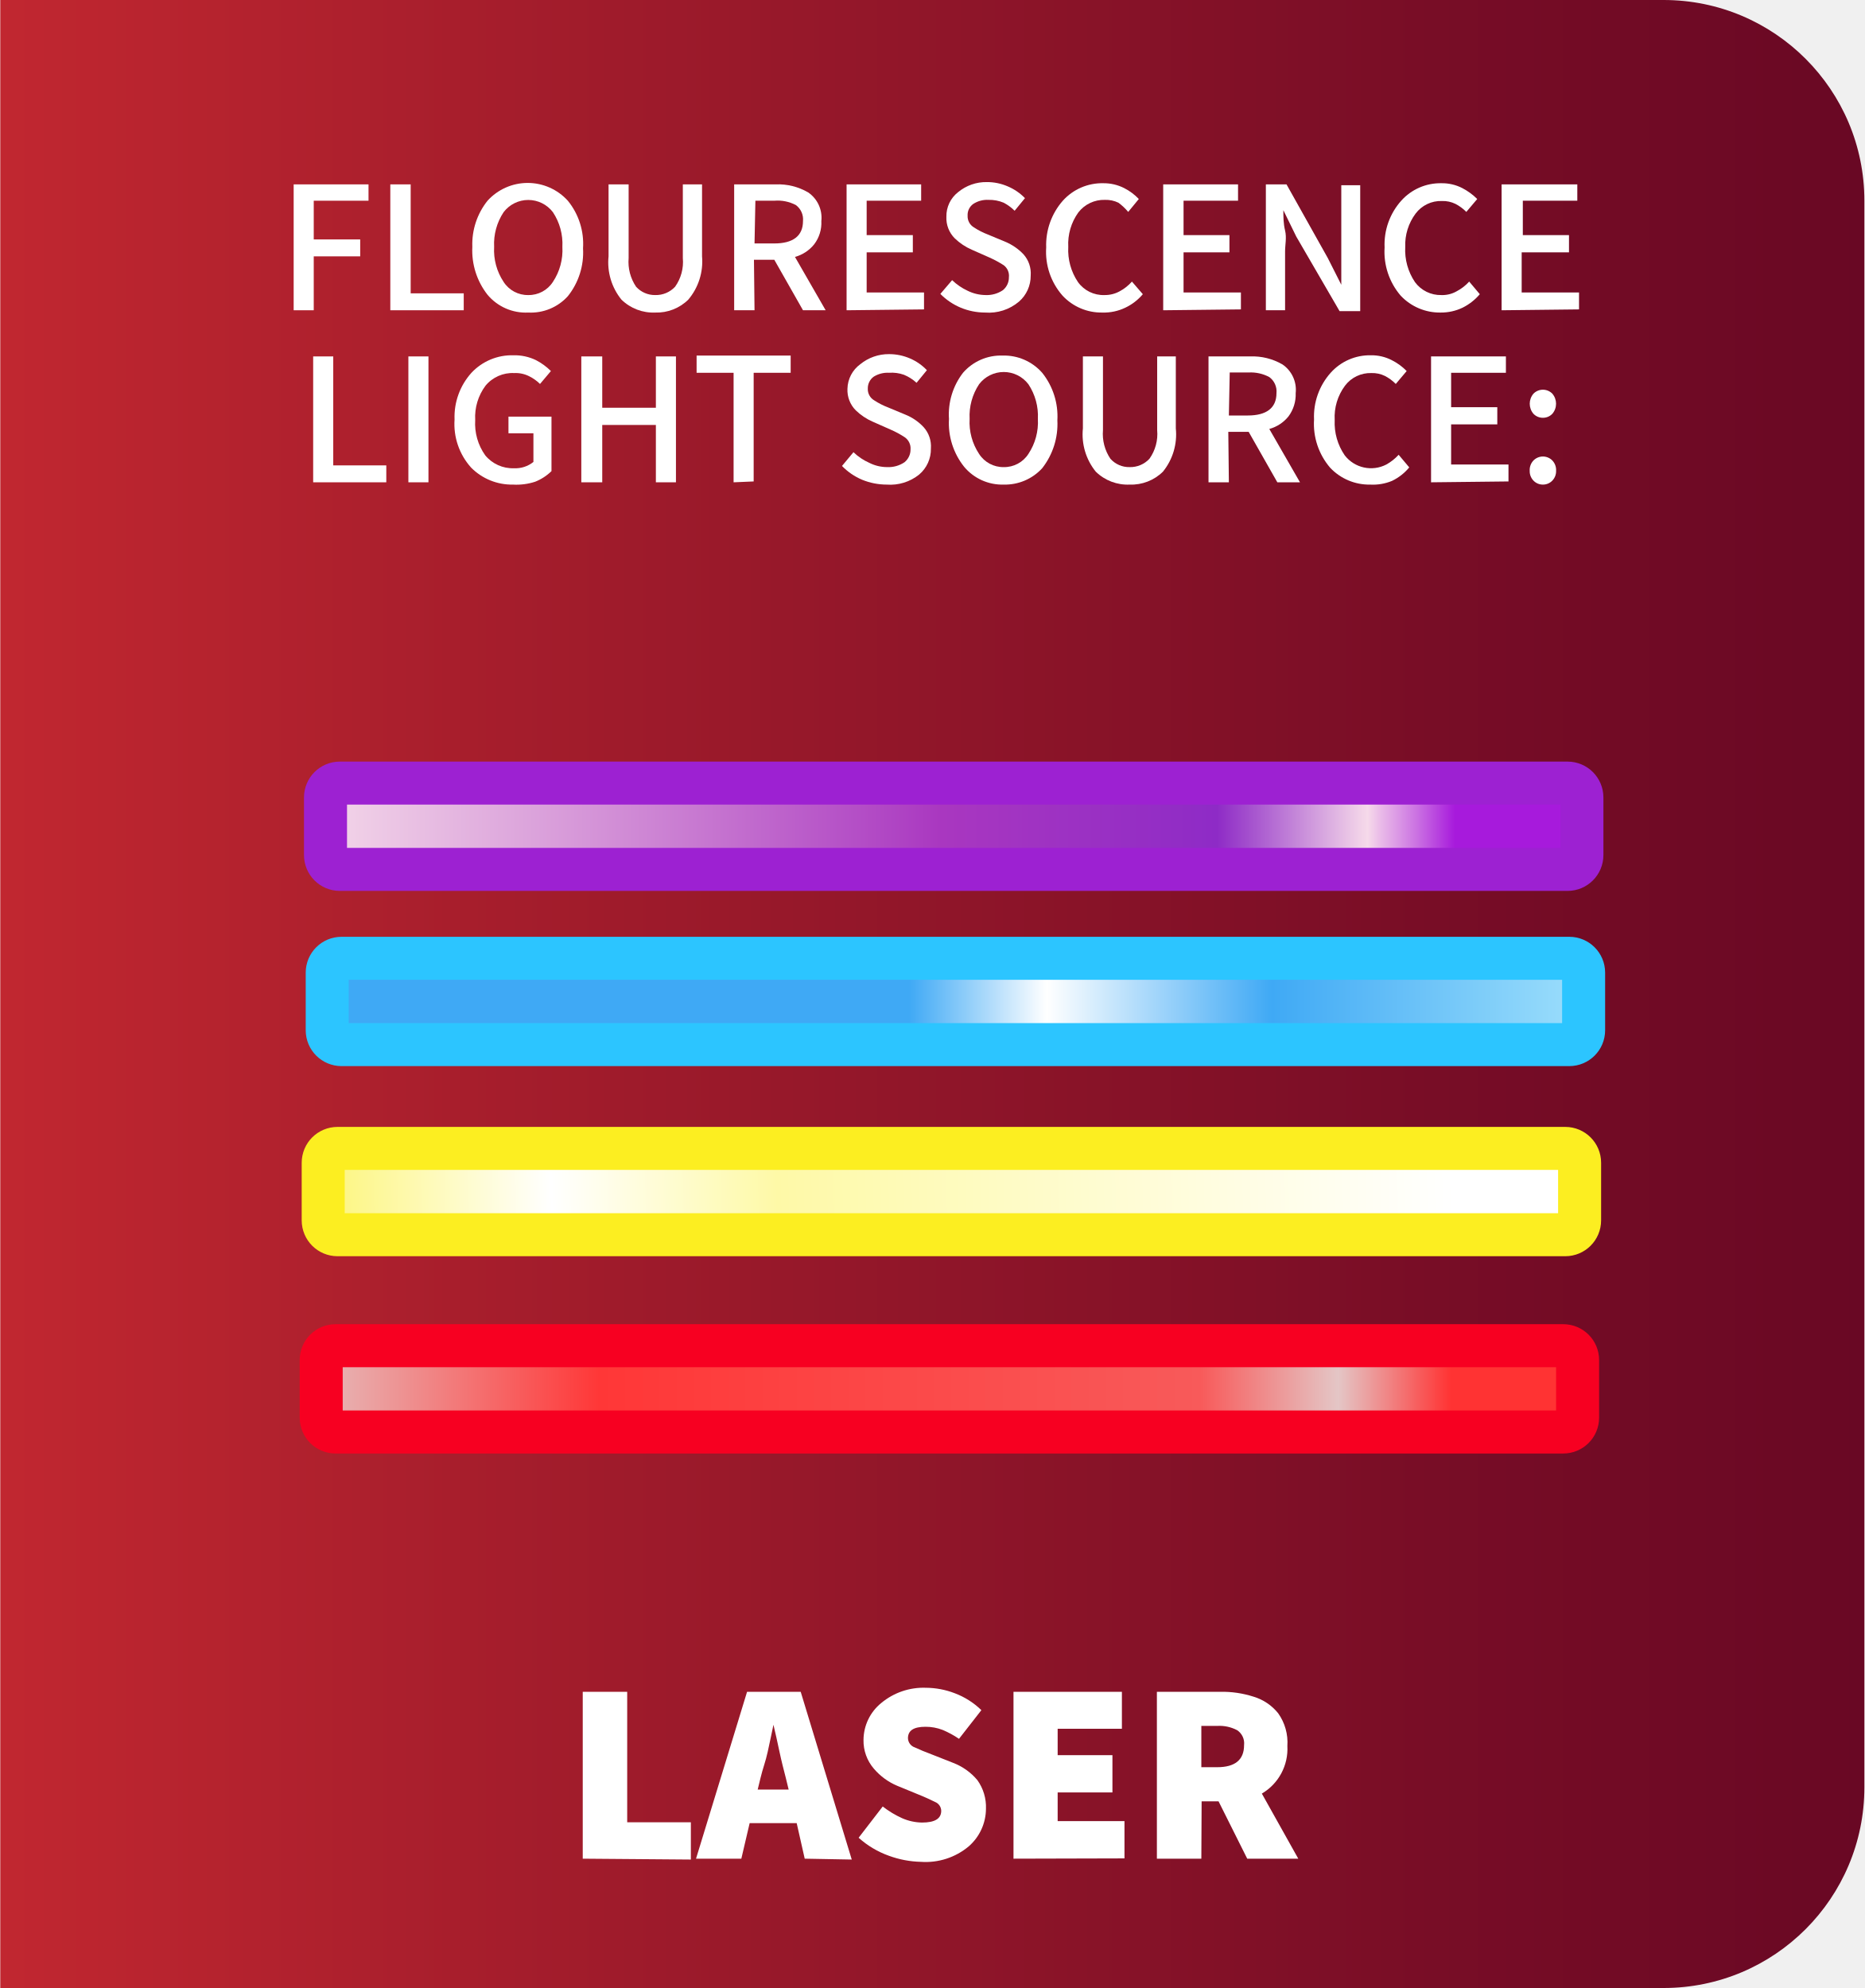
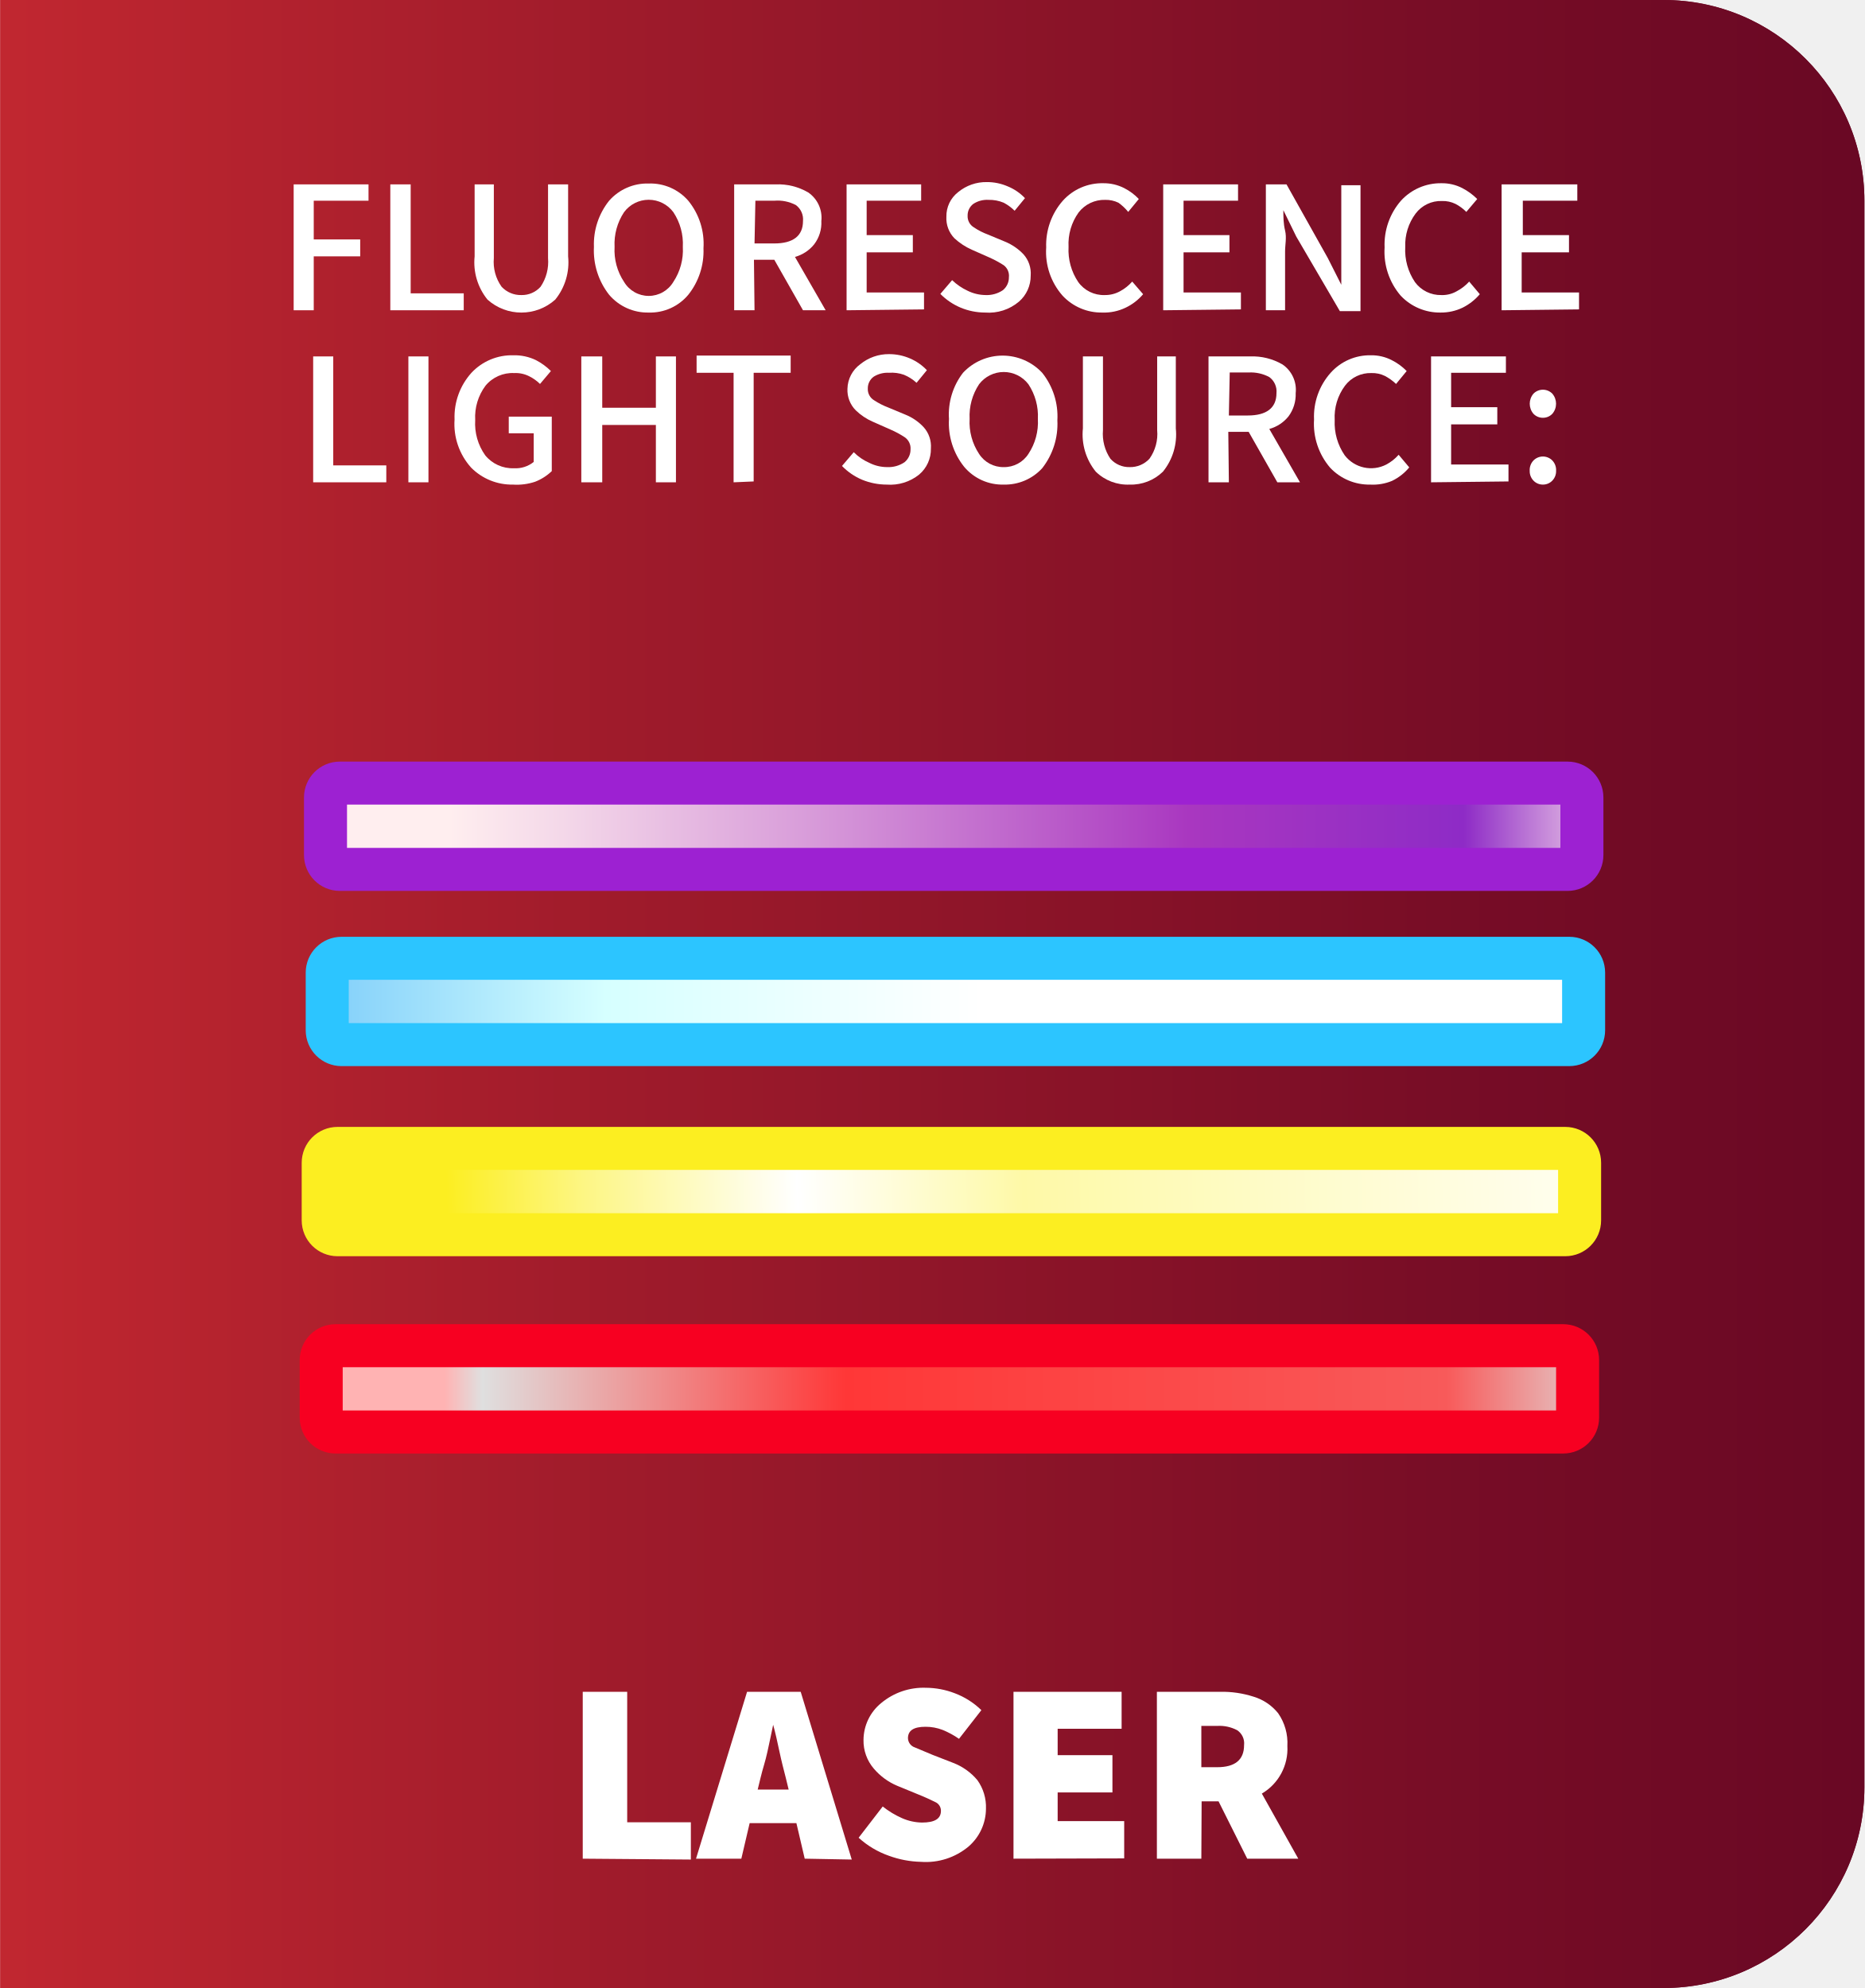
- <svg xmlns="http://www.w3.org/2000/svg" id="Layer_1" data-name="Layer 1" width="65.01" height="69.33" viewBox="0 0 65.01 69.33">
+ <svg xmlns="http://www.w3.org/2000/svg" id="Layer_1" data-name="Layer 1" viewBox="0 0 65.01 69.33">
  <defs>
    <style>.cls-1{fill:url(#linear-gradient);}.cls-2{fill:#fff;}.cls-3{stroke:#2cc5ff;fill:url(#linear-gradient-2);}.cls-3,.cls-4,.cls-5,.cls-6{stroke-miterlimit:10;stroke-width:1.5px;}.cls-4{stroke:#9d21d2;fill:url(#linear-gradient-3);}.cls-5{stroke:#f70021;fill:url(#linear-gradient-4);}.cls-6{stroke:#fcee21;fill:url(#linear-gradient-5);}</style>
-     <linearGradient id="linear-gradient" x1="7022.53" y1="34.67" x2="6957.52" y2="34.67" gradientTransform="matrix(1, 0, 0, -1, -6957.52, 69.33)" gradientUnits="userSpaceOnUse">
+     <linearGradient id="linear-gradient" x1="-3159.79" y1="34.67" x2="-3224.8" y2="34.67" gradientTransform="matrix(1, 0, 0, -1, 3224.8, 69.33)" gradientUnits="userSpaceOnUse">
      <stop offset="0" stop-color="#c12730" />
      <stop offset="0.33" stop-color="#9f1b2b" />
      <stop offset="0.77" stop-color="#780d26" />
      <stop offset="1" stop-color="#690824" />
    </linearGradient>
-     <linearGradient id="linear-gradient-2" x1="4160.78" y1="86.78" x2="4189.32" y2="86.78" gradientTransform="translate(-6374.7 -51.86) scale(1.53 1)" gradientUnits="userSpaceOnUse">
+     <linearGradient id="linear-gradient-2" x1="-4247.45" y1="-613.22" x2="-4218.91" y2="-613.22" gradientTransform="translate(6530.56 648.14) scale(1.53 1)" gradientUnits="userSpaceOnUse">
      <stop offset="0.01" stop-color="#fff" />
      <stop offset="0.31" stop-color="#d6ffff" />
      <stop offset="0.71" stop-color="#3fa9f5" />
      <stop offset="0.89" stop-color="#fff" />
      <stop offset="1" stop-color="#3fa9f5" />
    </linearGradient>
-     <linearGradient id="linear-gradient-3" x1="882.43" y1="65.12" x2="910.97" y2="65.12" gradientTransform="matrix(1.53, 0, 0, -1, -1343.04, 93.93)" gradientUnits="userSpaceOnUse">
+     <linearGradient id="linear-gradient-3" x1="-891.66" y1="-634.88" x2="-863.11" y2="-634.88" gradientTransform="matrix(1.53, 0, 0, -1, 1379.9, -606.07)" gradientUnits="userSpaceOnUse">
      <stop offset="0" stop-color="#ffeeef" />
      <stop offset="0.09" stop-color="#f4d8e9" />
      <stop offset="0.28" stop-color="#d99eda" />
      <stop offset="0.56" stop-color="#ae42c3" />
      <stop offset="0.59" stop-color="#a937c0" />
      <stop offset="0.81" stop-color="#8e2bc6" />
      <stop offset="0.93" stop-color="#f6daea" />
      <stop offset="0.94" stop-color="#eabce8" />
      <stop offset="0.97" stop-color="#ca70e2" />
      <stop offset="1" stop-color="#a71adc" />
    </linearGradient>
-     <linearGradient id="linear-gradient-4" x1="882.43" y1="78.66" x2="910.97" y2="78.66" gradientTransform="translate(-1343.19 -30.22) scale(1.53 1)" gradientUnits="userSpaceOnUse">
+     <linearGradient id="linear-gradient-4" x1="-891.66" y1="78.66" x2="-863.11" y2="78.66" gradientTransform="translate(1379.74 -30.22) scale(1.53 1)" gradientUnits="userSpaceOnUse">
      <stop offset="0" stop-color="#ffb3b3" />
      <stop offset="0.03" stop-color="#dfdfdf" />
      <stop offset="0.32" stop-color="#ff3737" />
      <stop offset="0.8" stop-color="#f85a5a" />
      <stop offset="0.91" stop-color="#e4c6c6" />
      <stop offset="1" stop-color="#f33" />
    </linearGradient>
-     <linearGradient id="linear-gradient-5" x1="882.42" y1="72.02" x2="910.99" y2="71.53" gradientTransform="translate(-1343.11 -30.22) scale(1.53 1)" gradientUnits="userSpaceOnUse">
+     <linearGradient id="linear-gradient-5" x1="-891.67" y1="72.02" x2="-863.1" y2="71.53" gradientTransform="translate(1379.82 -30.22) scale(1.53 1)" gradientUnits="userSpaceOnUse">
      <stop offset="0" stop-color="#fcee21" />
      <stop offset="0.11" stop-color="#fdf684" />
      <stop offset="0.28" stop-color="#fff" />
      <stop offset="0.46" stop-color="#fef9a7" />
      <stop offset="1" stop-color="#fff" />
    </linearGradient>
  </defs>
  <path class="cls-1" d="M7,0H65a0,0,0,0,1,0,0V69.33a0,0,0,0,1,0,0H7a7,7,0,0,1-7-7V7A7,7,0,0,1,7,0Z" transform="translate(65.01 69.33) rotate(-180)" />
  <path class="cls-2" d="M10.24,10.82V6.43h2.61V7H10.94V8.35h1.62v.59H10.94v1.88Z" />
  <path class="cls-2" d="M13.61,10.82V6.43h.71v3.8h1.85v.59Z" />
-   <path class="cls-2" d="M18.42,10.9A1.74,1.74,0,0,1,17,10.28a2.5,2.5,0,0,1-.53-1.67A2.43,2.43,0,0,1,17,7,1.89,1.89,0,0,1,19.8,7a2.38,2.38,0,0,1,.53,1.66,2.44,2.44,0,0,1-.53,1.67A1.74,1.74,0,0,1,18.42,10.9Zm0-.61a1,1,0,0,0,.86-.46,2,2,0,0,0,.33-1.22,2,2,0,0,0-.33-1.21,1.08,1.08,0,0,0-1.72,0,2,2,0,0,0-.33,1.21,2,2,0,0,0,.33,1.22A1,1,0,0,0,18.42,10.29Z" />
-   <path class="cls-2" d="M22.85,10.9a1.59,1.59,0,0,1-1.18-.45,2.06,2.06,0,0,1-.45-1.51V6.43h.7V9a1.55,1.55,0,0,0,.26,1,.88.88,0,0,0,.67.29.91.91,0,0,0,.69-.29,1.49,1.49,0,0,0,.27-1V6.43h.67V8.94A2.06,2.06,0,0,1,24,10.45,1.57,1.57,0,0,1,22.85,10.9Z" />
+   <path class="cls-2" d="M18.42,10.9A1.74,1.74,0,0,1,17,10.28a2.5,2.5,0,0,1-.53-1.67A2.43,2.43,0,0,1,17,7,1.89,1.89,0,0,1,19.8,7a2.38,2.38,0,0,1,.53,1.66,2.44,2.44,0,0,1-.53,1.67A1.76,1.76,0,0,1,18.42,10.9Zm0-.61a1,1,0,0,0,.86-.46,2,2,0,0,0,.33-1.22,2,2,0,0,0-.33-1.21,1.08,1.08,0,0,0-1.72,0,2,2,0,0,0-.33,1.21,2,2,0,0,0,.33,1.22A1,1,0,0,0,18.42,10.29Z" />
+   <path class="cls-2" d="M22.85,10.9a1.59,1.59,0,0,1-1.18-.45,2.06,2.06,0,0,1-.45-1.51V6.43h.7V9a1.55,1.55,0,0,0,.26,1,.87.87,0,0,0,.67.29.91.91,0,0,0,.69-.29,1.49,1.49,0,0,0,.27-1V6.43h.67V8.94A2.06,2.06,0,0,1,24,10.45,1.57,1.57,0,0,1,22.85,10.9Z" />
  <path class="cls-2" d="M26.31,10.82H25.6V6.43h1.45a2.08,2.08,0,0,1,1.13.28,1.07,1.07,0,0,1,.46,1,1.23,1.23,0,0,1-.25.81,1.3,1.3,0,0,1-.67.44l1.07,1.86H28L27,9.06h-.71Zm0-2.33H27c.65,0,1-.26,1-.78a.62.62,0,0,0-.25-.56A1.37,1.37,0,0,0,27,7h-.66Z" />
  <path class="cls-2" d="M29.52,10.82V6.43h2.6V7h-1.9v1.2h1.61v.6H30.22v1.4h2v.59Z" />
-   <path class="cls-2" d="M34.35,10.9a2.22,2.22,0,0,1-.85-.17,2.17,2.17,0,0,1-.71-.48l.41-.48a2,2,0,0,0,.54.37,1.45,1.45,0,0,0,.63.15,1,1,0,0,0,.6-.17.57.57,0,0,0,.21-.45A.46.46,0,0,0,35,9.25a3.76,3.76,0,0,0-.5-.27l-.61-.27a2,2,0,0,1-.6-.4A1,1,0,0,1,33,7.56a1.06,1.06,0,0,1,.41-.86,1.53,1.53,0,0,1,1-.35,1.8,1.8,0,0,1,.73.15,1.83,1.83,0,0,1,.6.41l-.36.44A1.63,1.63,0,0,0,35,7.07a1.29,1.29,0,0,0-.53-.1.89.89,0,0,0-.53.14.47.47,0,0,0-.2.41.45.45,0,0,0,.22.41,2.51,2.51,0,0,0,.49.25l.6.25a1.87,1.87,0,0,1,.64.44,1,1,0,0,1,.25.74,1.19,1.19,0,0,1-.41.91A1.63,1.63,0,0,1,34.35,10.9Z" />
-   <path class="cls-2" d="M38.44,10.9a1.85,1.85,0,0,1-1.39-.59,2.31,2.31,0,0,1-.57-1.68A2.34,2.34,0,0,1,37.06,7a1.84,1.84,0,0,1,1.41-.61,1.57,1.57,0,0,1,.73.17,1.88,1.88,0,0,1,.51.38l-.37.45A2,2,0,0,0,39,7.07a1,1,0,0,0-.47-.1,1.13,1.13,0,0,0-.93.44,1.88,1.88,0,0,0-.35,1.2,2,2,0,0,0,.34,1.23,1.09,1.09,0,0,0,.92.45,1.07,1.07,0,0,0,.53-.13,1.54,1.54,0,0,0,.43-.34l.38.44a1.82,1.82,0,0,1-.61.47A1.73,1.73,0,0,1,38.44,10.9Z" />
+   <path class="cls-2" d="M34.35,10.9a2.22,2.22,0,0,1-.85-.17,2.17,2.17,0,0,1-.71-.48l.41-.48a2,2,0,0,0,.54.37,1.45,1.45,0,0,0,.63.15,1,1,0,0,0,.6-.17.57.57,0,0,0,.21-.45A.46.46,0,0,0,35,9.25a3.76,3.76,0,0,0-.5-.27l-.61-.27a2.21,2.21,0,0,1-.61-.4A1,1,0,0,1,33,7.56a1.06,1.06,0,0,1,.41-.86,1.53,1.53,0,0,1,1-.35,1.8,1.8,0,0,1,.73.15,1.73,1.73,0,0,1,.6.41l-.36.44A1.63,1.63,0,0,0,35,7.07a1.29,1.29,0,0,0-.53-.1.87.87,0,0,0-.53.14.5.5,0,0,0-.2.41.45.45,0,0,0,.22.41,2.25,2.25,0,0,0,.49.25l.6.25a1.87,1.87,0,0,1,.64.44,1,1,0,0,1,.25.74,1.19,1.19,0,0,1-.41.91A1.63,1.63,0,0,1,34.35,10.9Z" />
+   <path class="cls-2" d="M38.44,10.9a1.85,1.85,0,0,1-1.39-.59,2.31,2.31,0,0,1-.57-1.68A2.34,2.34,0,0,1,37.06,7a1.84,1.84,0,0,1,1.41-.61,1.57,1.57,0,0,1,.73.17,1.88,1.88,0,0,1,.51.38l-.37.45A1.75,1.75,0,0,0,39,7.07a1,1,0,0,0-.46-.1,1.13,1.13,0,0,0-.93.44,1.88,1.88,0,0,0-.35,1.2,2,2,0,0,0,.34,1.23,1.09,1.09,0,0,0,.92.45,1.07,1.07,0,0,0,.53-.13,1.54,1.54,0,0,0,.43-.34l.38.44a1.82,1.82,0,0,1-.61.47A1.73,1.73,0,0,1,38.44,10.9Z" />
  <path class="cls-2" d="M40.56,10.82V6.43h2.61V7h-1.9v1.2h1.6v.6h-1.6v1.4h2v.59Z" />
-   <path class="cls-2" d="M44.14,10.82V6.43h.72L46.3,9l.47.93h0c0-.23,0-.47,0-.72s0-.51,0-.75v-2h.66v4.39h-.72L45.2,8.25l-.45-.92h0c0,.23,0,.46.06.71s0,.49,0,.73v2.05Z" />
-   <path class="cls-2" d="M50.24,10.9a1.87,1.87,0,0,1-1.4-.59,2.35,2.35,0,0,1-.56-1.68A2.29,2.29,0,0,1,48.86,7a1.83,1.83,0,0,1,1.4-.61,1.54,1.54,0,0,1,.73.17,2.12,2.12,0,0,1,.52.38l-.38.45a1.49,1.49,0,0,0-.38-.28,1,1,0,0,0-.47-.1,1.1,1.1,0,0,0-.92.44A1.83,1.83,0,0,0,49,8.61a2,2,0,0,0,.34,1.23,1.11,1.11,0,0,0,.92.45,1,1,0,0,0,.53-.13,1.58,1.58,0,0,0,.44-.34l.37.44a1.89,1.89,0,0,1-.6.47A1.73,1.73,0,0,1,50.24,10.9Z" />
+   <path class="cls-2" d="M44.14,10.82V6.43h.72L46.3,9l.47.93h0c0-.23,0-.47,0-.72s0-.51,0-.75v-2h.67v4.39h-.72L45.2,8.25l-.45-.92h0c0,.23,0,.46.06.71s0,.49,0,.73v2.05Z" />
+   <path class="cls-2" d="M50.24,10.9a1.87,1.87,0,0,1-1.4-.59,2.35,2.35,0,0,1-.56-1.68A2.33,2.33,0,0,1,48.85,7a1.87,1.87,0,0,1,1.41-.61,1.54,1.54,0,0,1,.73.17,2.12,2.12,0,0,1,.52.38l-.38.45a1.49,1.49,0,0,0-.38-.28,1,1,0,0,0-.47-.1,1.1,1.1,0,0,0-.92.44A1.83,1.83,0,0,0,49,8.61a2,2,0,0,0,.34,1.23,1.11,1.11,0,0,0,.92.45,1,1,0,0,0,.53-.13,1.58,1.58,0,0,0,.44-.34l.37.44a1.89,1.89,0,0,1-.6.47A1.73,1.73,0,0,1,50.24,10.9Z" />
  <path class="cls-2" d="M52.36,10.82V6.43H55V7h-1.9v1.2h1.61v.6H53.06v1.4h2v.59Z" />
  <path class="cls-2" d="M10.92,16.82V12.43h.7v3.8h1.85v.59Z" />
  <path class="cls-2" d="M14.24,16.82V12.43h.7v4.39Z" />
-   <path class="cls-2" d="M17.89,16.9a2,2,0,0,1-1.46-.59,2.27,2.27,0,0,1-.58-1.68A2.3,2.3,0,0,1,16.44,13a1.93,1.93,0,0,1,1.46-.61,1.71,1.71,0,0,1,.79.17,2.12,2.12,0,0,1,.52.38l-.38.45a1.46,1.46,0,0,0-.38-.27,1.05,1.05,0,0,0-.52-.11,1.22,1.22,0,0,0-1,.44,1.83,1.83,0,0,0-.36,1.2,1.91,1.91,0,0,0,.35,1.23,1.24,1.24,0,0,0,1,.45,1,1,0,0,0,.68-.22v-1h-.87v-.58h1.5v1.9a1.71,1.71,0,0,1-.57.37A2.09,2.09,0,0,1,17.89,16.9Z" />
+   <path class="cls-2" d="M17.89,16.9a2,2,0,0,1-1.46-.59,2.27,2.27,0,0,1-.58-1.68A2.3,2.3,0,0,1,16.44,13a1.93,1.93,0,0,1,1.46-.61,1.71,1.71,0,0,1,.79.17,2.12,2.12,0,0,1,.52.38l-.38.45a1.46,1.46,0,0,0-.38-.27,1.05,1.05,0,0,0-.52-.11,1.22,1.22,0,0,0-1,.44,1.83,1.83,0,0,0-.36,1.2,1.91,1.91,0,0,0,.35,1.23,1.23,1.23,0,0,0,1,.45,1,1,0,0,0,.69-.22v-1h-.87v-.58h1.5v1.9a1.75,1.75,0,0,1-.58.37A2,2,0,0,1,17.89,16.9Z" />
  <path class="cls-2" d="M20.27,16.82V12.43H21v1.79h1.87V12.43h.7v4.39h-.7v-2H21v2Z" />
  <path class="cls-2" d="M25.58,16.82V13H24.29v-.6h3.28V13H26.28v3.79Z" />
-   <path class="cls-2" d="M30.92,16.9a2.27,2.27,0,0,1-.86-.17,2.13,2.13,0,0,1-.7-.48l.4-.48a1.9,1.9,0,0,0,.55.37,1.38,1.38,0,0,0,.62.15,1,1,0,0,0,.61-.17.57.57,0,0,0,.21-.45.47.47,0,0,0-.2-.42,3.22,3.22,0,0,0-.5-.27l-.61-.27a2,2,0,0,1-.6-.4,1,1,0,0,1-.29-.75A1.09,1.09,0,0,1,30,12.7a1.56,1.56,0,0,1,1-.35,1.83,1.83,0,0,1,.73.15,1.78,1.78,0,0,1,.59.41l-.36.44a1.49,1.49,0,0,0-.44-.28A1.27,1.27,0,0,0,31,13a.91.91,0,0,0-.54.14.5.5,0,0,0-.2.41.45.45,0,0,0,.22.41,2.51,2.51,0,0,0,.49.25l.6.25a1.78,1.78,0,0,1,.64.44,1,1,0,0,1,.25.74,1.16,1.16,0,0,1-.41.91A1.61,1.61,0,0,1,30.92,16.9Z" />
-   <path class="cls-2" d="M35,16.9a1.73,1.73,0,0,1-1.38-.62,2.44,2.44,0,0,1-.53-1.67A2.38,2.38,0,0,1,33.58,13a1.75,1.75,0,0,1,1.38-.6,1.77,1.77,0,0,1,1.38.6,2.43,2.43,0,0,1,.53,1.66,2.5,2.5,0,0,1-.53,1.67A1.76,1.76,0,0,1,35,16.9Zm0-.61a1,1,0,0,0,.86-.46,2,2,0,0,0,.33-1.22,2,2,0,0,0-.33-1.21,1.08,1.08,0,0,0-1.72,0,2,2,0,0,0-.33,1.21,2,2,0,0,0,.33,1.22A1,1,0,0,0,35,16.29Z" />
-   <path class="cls-2" d="M39.39,16.9a1.59,1.59,0,0,1-1.18-.45,2.06,2.06,0,0,1-.45-1.51V12.43h.7V15a1.55,1.55,0,0,0,.26,1,.87.87,0,0,0,.67.29.91.91,0,0,0,.69-.29,1.49,1.49,0,0,0,.27-1V12.43H41v2.51a2.06,2.06,0,0,1-.45,1.51A1.57,1.57,0,0,1,39.39,16.9Z" />
+   <path class="cls-2" d="M30.92,16.9a2.27,2.27,0,0,1-.86-.17,2.13,2.13,0,0,1-.7-.48l.41-.48a1.73,1.73,0,0,0,.54.37,1.38,1.38,0,0,0,.62.15,1,1,0,0,0,.61-.17.57.57,0,0,0,.21-.45.47.47,0,0,0-.2-.42,3.22,3.22,0,0,0-.5-.27l-.61-.27a2,2,0,0,1-.6-.4,1,1,0,0,1-.29-.75A1.09,1.09,0,0,1,30,12.7a1.56,1.56,0,0,1,1-.35,1.83,1.83,0,0,1,.73.15,1.78,1.78,0,0,1,.59.41l-.36.44a1.49,1.49,0,0,0-.44-.28A1.27,1.27,0,0,0,31,13a.91.91,0,0,0-.54.14.5.5,0,0,0-.2.41.45.45,0,0,0,.22.41,2.51,2.51,0,0,0,.49.25l.6.25a1.78,1.78,0,0,1,.64.44,1,1,0,0,1,.25.74,1.16,1.16,0,0,1-.41.91A1.61,1.61,0,0,1,30.92,16.9Z" />
+   <path class="cls-2" d="M35,16.9a1.74,1.74,0,0,1-1.38-.62,2.44,2.44,0,0,1-.53-1.67A2.38,2.38,0,0,1,33.58,13a1.89,1.89,0,0,1,2.76,0,2.43,2.43,0,0,1,.53,1.66,2.5,2.5,0,0,1-.53,1.67A1.76,1.76,0,0,1,35,16.9Zm0-.61a1,1,0,0,0,.86-.46,2,2,0,0,0,.33-1.22,2,2,0,0,0-.33-1.21,1.08,1.08,0,0,0-1.72,0,2,2,0,0,0-.33,1.21,2,2,0,0,0,.33,1.22A1,1,0,0,0,35,16.29Z" />
+   <path class="cls-2" d="M39.39,16.9a1.59,1.59,0,0,1-1.18-.45,2.06,2.06,0,0,1-.45-1.51V12.43h.7V15a1.55,1.55,0,0,0,.26,1,.87.87,0,0,0,.67.29.91.91,0,0,0,.69-.29,1.49,1.49,0,0,0,.27-1V12.43H41v2.51a2.06,2.06,0,0,1-.45,1.51A1.59,1.59,0,0,1,39.39,16.9Z" />
  <path class="cls-2" d="M42.85,16.82h-.71V12.43h1.45a2.08,2.08,0,0,1,1.13.28,1.07,1.07,0,0,1,.46,1,1.28,1.28,0,0,1-.25.81,1.3,1.3,0,0,1-.67.44l1.07,1.86h-.79l-1-1.76h-.71Zm0-2.33h.66c.65,0,1-.26,1-.78a.62.62,0,0,0-.25-.56,1.37,1.37,0,0,0-.72-.16h-.66Z" />
-   <path class="cls-2" d="M47.78,16.9a1.87,1.87,0,0,1-1.4-.59,2.35,2.35,0,0,1-.56-1.68A2.29,2.29,0,0,1,46.4,13a1.83,1.83,0,0,1,1.4-.61,1.54,1.54,0,0,1,.73.17,1.94,1.94,0,0,1,.52.38l-.38.45a1.49,1.49,0,0,0-.38-.28,1,1,0,0,0-.47-.1,1.11,1.11,0,0,0-.92.44,1.83,1.83,0,0,0-.36,1.2,2,2,0,0,0,.35,1.23,1.16,1.16,0,0,0,1.45.32,1.69,1.69,0,0,0,.43-.34l.37.44a1.79,1.79,0,0,1-.6.47A1.73,1.73,0,0,1,47.78,16.9Z" />
+   <path class="cls-2" d="M47.78,16.9a1.87,1.87,0,0,1-1.4-.59,2.35,2.35,0,0,1-.56-1.68A2.29,2.29,0,0,1,46.4,13a1.83,1.83,0,0,1,1.4-.61,1.54,1.54,0,0,1,.73.17,1.94,1.94,0,0,1,.52.38l-.37.45a1.75,1.75,0,0,0-.39-.28,1,1,0,0,0-.47-.1,1.11,1.11,0,0,0-.92.44,1.83,1.83,0,0,0-.36,1.2,2,2,0,0,0,.35,1.23,1.16,1.16,0,0,0,1.45.32,1.54,1.54,0,0,0,.43-.34l.37.44a1.79,1.79,0,0,1-.6.47A1.73,1.73,0,0,1,47.78,16.9Z" />
  <path class="cls-2" d="M49.9,16.82V12.43h2.61V13H50.6v1.2h1.61v.6H50.6v1.4h2v.59Z" />
  <path class="cls-2" d="M53.8,14.57a.45.45,0,0,1-.33-.14.54.54,0,0,1,0-.7.46.46,0,0,1,.66,0,.54.54,0,0,1,0,.7A.45.45,0,0,1,53.8,14.57Zm0,2.33a.45.45,0,0,1-.33-.14.47.47,0,0,1-.13-.34.48.48,0,0,1,.13-.36.46.46,0,0,1,.66,0,.48.48,0,0,1,.13.36.47.47,0,0,1-.13.34A.45.45,0,0,1,53.8,16.9Z" />
  <path class="cls-2" d="M20.32,64.82V59h1.55v4.55h2.22v1.3Z" />
-   <path class="cls-2" d="M28.06,64.82l-.28-1.24H26.14l-.29,1.24H24.27L26.05,59h1.87l1.78,5.85ZM26.52,62l-.1.41H27.5L27.4,62c-.07-.27-.15-.58-.22-.91s-.14-.65-.21-.94h0c-.06.3-.13.61-.2.94S26.59,61.7,26.52,62Z" />
-   <path class="cls-2" d="M32.11,64.93A3.46,3.46,0,0,1,31,64.72a3.17,3.17,0,0,1-1.06-.63L30.78,63a3.32,3.32,0,0,0,.68.41,1.79,1.79,0,0,0,.69.15c.44,0,.67-.13.67-.41a.34.34,0,0,0-.22-.31c-.14-.07-.33-.16-.58-.26l-.73-.3a2.18,2.18,0,0,1-.82-.6,1.49,1.49,0,0,1-.36-1,1.67,1.67,0,0,1,.62-1.29,2.3,2.3,0,0,1,1.56-.53,2.83,2.83,0,0,1,1,.19,2.68,2.68,0,0,1,.93.59l-.78,1a3.25,3.25,0,0,0-.57-.31,1.64,1.64,0,0,0-.6-.11c-.41,0-.61.13-.61.4a.35.35,0,0,0,.24.32c.15.07.36.16.63.26l.71.28a2.06,2.06,0,0,1,.84.6,1.61,1.61,0,0,1,.3,1,1.75,1.75,0,0,1-.6,1.31A2.34,2.34,0,0,1,32.11,64.93Z" />
-   <path class="cls-2" d="M35.34,64.82V59h3.78v1.29H36.88v.92h1.91v1.3H36.88v1h2.33v1.3Z" />
-   <path class="cls-2" d="M41.89,64.82H40.34V59h2.21a3.58,3.58,0,0,1,1.16.17,1.74,1.74,0,0,1,.86.58,1.76,1.76,0,0,1,.32,1.14A1.81,1.81,0,0,1,44,62.55l1.27,2.27H43.49l-1-2h-.59Zm0-3.19h.55c.63,0,.94-.26.94-.77a.55.55,0,0,0-.24-.52,1.32,1.32,0,0,0-.7-.15h-.55Z" />
+   <path class="cls-2" d="M28.06,64.82l-.29-1.24H26.14l-.29,1.24H24.27L26.05,59h1.87l1.78,5.85ZM26.52,62l-.1.41H27.5L27.4,62c-.07-.27-.15-.58-.22-.91s-.14-.65-.22-.94h0c-.06.3-.13.61-.2.94S26.59,61.7,26.52,62Z" />
+   <path class="cls-2" d="M32.11,64.93A3.46,3.46,0,0,1,31,64.72a3.08,3.08,0,0,1-1.06-.63L30.78,63a3.07,3.07,0,0,0,.68.41,1.79,1.79,0,0,0,.69.15c.44,0,.66-.13.66-.41a.33.33,0,0,0-.21-.31c-.14-.07-.33-.16-.58-.26l-.73-.3a2.18,2.18,0,0,1-.82-.6,1.49,1.49,0,0,1-.36-1,1.67,1.67,0,0,1,.62-1.29,2.3,2.3,0,0,1,1.56-.53,2.83,2.83,0,0,1,1,.19,2.68,2.68,0,0,1,.93.59l-.78,1a2.93,2.93,0,0,0-.57-.31,1.64,1.64,0,0,0-.6-.11c-.41,0-.61.13-.61.4a.35.35,0,0,0,.24.32l.62.26.72.28a2.06,2.06,0,0,1,.84.6,1.61,1.61,0,0,1,.3,1,1.75,1.75,0,0,1-.6,1.31A2.32,2.32,0,0,1,32.11,64.93Z" />
+   <path class="cls-2" d="M35.34,64.82V59h3.77v1.29H36.88v.92h1.91v1.3H36.88v1H39.2v1.3Z" />
+   <path class="cls-2" d="M41.89,64.82H40.34V59h2.21a3.58,3.58,0,0,1,1.16.17,1.74,1.74,0,0,1,.86.58,1.82,1.82,0,0,1,.32,1.14A1.81,1.81,0,0,1,44,62.55l1.27,2.27H43.49l-1-2h-.59Zm0-3.19h.55c.63,0,.94-.26.94-.77a.55.55,0,0,0-.24-.52,1.32,1.32,0,0,0-.7-.15h-.55Z" />
+   <rect class="cls-3" x="11.42" y="33.42" width="43.81" height="3.01" rx="0.5" transform="translate(66.64 69.85) rotate(180)" />
+   <rect class="cls-4" x="11.35" y="27.31" width="43.81" height="3.01" rx="0.5" />
+   <rect class="cls-5" x="11.2" y="46.93" width="43.81" height="3.01" rx="0.5" />
+   <rect class="cls-6" x="11.27" y="40.05" width="43.81" height="3.01" rx="0.5" />
+   <path class="cls-1" d="M7,0H65a0,0,0,0,1,0,0V69.33a0,0,0,0,1,0,0H7a7,7,0,0,1-7-7V7A7,7,0,0,1,7,0Z" transform="translate(65.01 69.33) rotate(-180)" />
+   <path class="cls-2" d="M10.24,10.82V6.43h2.61V7H10.94V8.35h1.62v.59H10.94v1.88Z" />
+   <path class="cls-2" d="M13.61,10.82V6.43h.71v3.8h1.85v.59Z" />
+   <path class="cls-2" d="M21.24,10.28a2.5,2.5,0,0,1-.53-1.67A2.43,2.43,0,0,1,21.24,7a1.77,1.77,0,0,1,1.38-.6A1.75,1.75,0,0,1,24,7a2.38,2.38,0,0,1,.53,1.66A2.44,2.44,0,0,1,24,10.28a1.73,1.73,0,0,1-1.38.62A1.76,1.76,0,0,1,21.24,10.28Zm2.24-.45a2,2,0,0,0,.33-1.22,2,2,0,0,0-.33-1.21,1.07,1.07,0,0,0-1.72,0,2,2,0,0,0-.33,1.21,2,2,0,0,0,.33,1.22,1,1,0,0,0,1.72,0Z" />
+   <path class="cls-2" d="M17,10.45a2.06,2.06,0,0,1-.45-1.51V6.43h.67V9a1.49,1.49,0,0,0,.27,1,.91.91,0,0,0,.69.29.87.87,0,0,0,.67-.29,1.55,1.55,0,0,0,.26-1V6.43h.7V8.94a2.06,2.06,0,0,1-.45,1.51,1.77,1.77,0,0,1-2.36,0Z" />
+   <path class="cls-2" d="M26.31,10.82H25.6V6.43h1.45a2.08,2.08,0,0,1,1.13.28,1.07,1.07,0,0,1,.46,1,1.23,1.23,0,0,1-.25.81,1.3,1.3,0,0,1-.67.44l1.07,1.86H28L27,9.06h-.71Zm0-2.33H27c.65,0,1-.26,1-.78a.62.62,0,0,0-.25-.56A1.37,1.37,0,0,0,27,7h-.66Z" />
+   <path class="cls-2" d="M29.52,10.82V6.43h2.6V7h-1.9v1.2h1.61v.6H30.22v1.4h2v.59Z" />
+   <path class="cls-2" d="M34.35,10.9a2.22,2.22,0,0,1-.85-.17,2.17,2.17,0,0,1-.71-.48l.41-.48a2,2,0,0,0,.54.37,1.45,1.45,0,0,0,.63.15,1,1,0,0,0,.6-.17.57.57,0,0,0,.21-.45A.46.46,0,0,0,35,9.25a3.76,3.76,0,0,0-.5-.27l-.61-.27a2.21,2.21,0,0,1-.61-.4A1,1,0,0,1,33,7.56a1.06,1.06,0,0,1,.41-.86,1.53,1.53,0,0,1,1-.35,1.8,1.8,0,0,1,.73.15,1.73,1.73,0,0,1,.6.41l-.36.44A1.63,1.63,0,0,0,35,7.07a1.29,1.29,0,0,0-.53-.1.87.87,0,0,0-.53.14.5.5,0,0,0-.2.41.45.45,0,0,0,.22.41,2.25,2.25,0,0,0,.49.25l.6.25a1.87,1.87,0,0,1,.64.44,1,1,0,0,1,.25.74,1.19,1.19,0,0,1-.41.91A1.63,1.63,0,0,1,34.35,10.9Z" />
+   <path class="cls-2" d="M38.44,10.9a1.85,1.85,0,0,1-1.39-.59,2.31,2.31,0,0,1-.57-1.68A2.34,2.34,0,0,1,37.06,7a1.84,1.84,0,0,1,1.41-.61,1.57,1.57,0,0,1,.73.17,1.88,1.88,0,0,1,.51.38l-.37.45A1.75,1.75,0,0,0,39,7.07a1,1,0,0,0-.46-.1,1.13,1.13,0,0,0-.93.44,1.88,1.88,0,0,0-.35,1.2,2,2,0,0,0,.34,1.23,1.09,1.09,0,0,0,.92.45,1.07,1.07,0,0,0,.53-.13,1.54,1.54,0,0,0,.43-.34l.38.44a1.82,1.82,0,0,1-.61.47A1.73,1.73,0,0,1,38.44,10.9Z" />
+   <path class="cls-2" d="M40.56,10.82V6.43h2.61V7h-1.9v1.2h1.6v.6h-1.6v1.4h2v.59Z" />
+   <path class="cls-2" d="M44.14,10.82V6.43h.72L46.3,9l.47.93h0c0-.23,0-.47,0-.72s0-.51,0-.75v-2h.67v4.39h-.72L45.2,8.25l-.45-.92h0c0,.23,0,.46.06.71s0,.49,0,.73v2.05Z" />
+   <path class="cls-2" d="M50.24,10.9a1.87,1.87,0,0,1-1.4-.59,2.35,2.35,0,0,1-.56-1.68A2.33,2.33,0,0,1,48.85,7a1.87,1.87,0,0,1,1.41-.61,1.54,1.54,0,0,1,.73.17,2.12,2.12,0,0,1,.52.38l-.38.45a1.49,1.49,0,0,0-.38-.28,1,1,0,0,0-.47-.1,1.1,1.1,0,0,0-.92.44A1.83,1.83,0,0,0,49,8.61a2,2,0,0,0,.34,1.23,1.11,1.11,0,0,0,.92.45,1,1,0,0,0,.53-.13,1.58,1.58,0,0,0,.44-.34l.37.44a1.89,1.89,0,0,1-.6.47A1.73,1.73,0,0,1,50.24,10.9Z" />
+   <path class="cls-2" d="M52.36,10.82V6.43H55V7h-1.9v1.2h1.61v.6H53.06v1.4h2v.59Z" />
+   <path class="cls-2" d="M10.92,16.82V12.43h.7v3.8h1.85v.59Z" />
+   <path class="cls-2" d="M14.24,16.82V12.43h.7v4.39Z" />
+   <path class="cls-2" d="M17.89,16.9a2,2,0,0,1-1.46-.59,2.27,2.27,0,0,1-.58-1.68A2.3,2.3,0,0,1,16.44,13a1.93,1.93,0,0,1,1.46-.61,1.71,1.71,0,0,1,.79.17,2.12,2.12,0,0,1,.52.38l-.38.45a1.46,1.46,0,0,0-.38-.27,1.05,1.05,0,0,0-.52-.11,1.22,1.22,0,0,0-1,.44,1.83,1.83,0,0,0-.36,1.2,1.91,1.91,0,0,0,.35,1.23,1.23,1.23,0,0,0,1,.45,1,1,0,0,0,.69-.22v-1h-.87v-.58h1.5v1.9a1.75,1.75,0,0,1-.58.37A2,2,0,0,1,17.89,16.9Z" />
+   <path class="cls-2" d="M20.27,16.82V12.43H21v1.79h1.87V12.43h.7v4.39h-.7v-2H21v2Z" />
+   <path class="cls-2" d="M25.58,16.82V13H24.29v-.6h3.28V13H26.28v3.79Z" />
+   <path class="cls-2" d="M30.92,16.9a2.27,2.27,0,0,1-.86-.17,2.13,2.13,0,0,1-.7-.48l.41-.48a1.73,1.73,0,0,0,.54.37,1.38,1.38,0,0,0,.62.15,1,1,0,0,0,.61-.17.57.57,0,0,0,.21-.45.47.47,0,0,0-.2-.42,3.22,3.22,0,0,0-.5-.27l-.61-.27a2,2,0,0,1-.6-.4,1,1,0,0,1-.29-.75A1.09,1.09,0,0,1,30,12.7a1.56,1.56,0,0,1,1-.35,1.83,1.83,0,0,1,.73.15,1.78,1.78,0,0,1,.59.41l-.36.44a1.49,1.49,0,0,0-.44-.28A1.27,1.27,0,0,0,31,13a.91.91,0,0,0-.54.14.5.5,0,0,0-.2.41.45.45,0,0,0,.22.41,2.51,2.51,0,0,0,.49.25l.6.25a1.78,1.78,0,0,1,.64.44,1,1,0,0,1,.25.74,1.16,1.16,0,0,1-.41.91A1.61,1.61,0,0,1,30.92,16.9Z" />
+   <path class="cls-2" d="M35,16.9a1.74,1.74,0,0,1-1.38-.62,2.44,2.44,0,0,1-.53-1.67A2.38,2.38,0,0,1,33.58,13a1.89,1.89,0,0,1,2.76,0,2.43,2.43,0,0,1,.53,1.66,2.5,2.5,0,0,1-.53,1.67A1.76,1.76,0,0,1,35,16.9Zm0-.61a1,1,0,0,0,.86-.46,2,2,0,0,0,.33-1.22,2,2,0,0,0-.33-1.21,1.08,1.08,0,0,0-1.72,0,2,2,0,0,0-.33,1.21,2,2,0,0,0,.33,1.22A1,1,0,0,0,35,16.29Z" />
+   <path class="cls-2" d="M39.39,16.9a1.59,1.59,0,0,1-1.18-.45,2.06,2.06,0,0,1-.45-1.51V12.43h.7V15a1.55,1.55,0,0,0,.26,1,.87.87,0,0,0,.67.29.91.91,0,0,0,.69-.29,1.49,1.49,0,0,0,.27-1V12.43H41v2.51a2.06,2.06,0,0,1-.45,1.51A1.59,1.59,0,0,1,39.39,16.9Z" />
+   <path class="cls-2" d="M42.85,16.82h-.71V12.43h1.45a2.08,2.08,0,0,1,1.13.28,1.07,1.07,0,0,1,.46,1,1.28,1.28,0,0,1-.25.81,1.3,1.3,0,0,1-.67.44l1.07,1.86h-.79l-1-1.76h-.71Zm0-2.33h.66c.65,0,1-.26,1-.78a.62.62,0,0,0-.25-.56,1.37,1.37,0,0,0-.72-.16h-.66Z" />
+   <path class="cls-2" d="M47.78,16.9a1.87,1.87,0,0,1-1.4-.59,2.35,2.35,0,0,1-.56-1.68A2.29,2.29,0,0,1,46.4,13a1.83,1.83,0,0,1,1.4-.61,1.54,1.54,0,0,1,.73.17,1.94,1.94,0,0,1,.52.38l-.37.45a1.75,1.75,0,0,0-.39-.28,1,1,0,0,0-.47-.1,1.11,1.11,0,0,0-.92.44,1.83,1.83,0,0,0-.36,1.2,2,2,0,0,0,.35,1.23,1.16,1.16,0,0,0,1.45.32,1.54,1.54,0,0,0,.43-.34l.37.44a1.79,1.79,0,0,1-.6.47A1.73,1.73,0,0,1,47.78,16.9Z" />
+   <path class="cls-2" d="M49.9,16.82V12.43h2.61V13H50.6v1.2h1.61v.6H50.6v1.4h2v.59Z" />
+   <path class="cls-2" d="M53.8,14.57a.45.45,0,0,1-.33-.14.54.54,0,0,1,0-.7.46.46,0,0,1,.66,0,.54.54,0,0,1,0,.7A.45.45,0,0,1,53.8,14.57Zm0,2.33a.45.45,0,0,1-.33-.14.47.47,0,0,1-.13-.34.48.48,0,0,1,.13-.36.46.46,0,0,1,.66,0,.48.48,0,0,1,.13.36.47.47,0,0,1-.13.34A.45.45,0,0,1,53.8,16.9Z" />
+   <path class="cls-2" d="M20.32,64.82V59h1.55v4.55h2.22v1.3Z" />
+   <path class="cls-2" d="M28.06,64.82l-.29-1.24H26.14l-.29,1.24H24.27L26.05,59h1.87l1.78,5.85ZM26.52,62l-.1.41H27.5L27.4,62c-.07-.27-.15-.58-.22-.91s-.14-.65-.22-.94h0c-.06.3-.13.61-.2.94S26.59,61.7,26.52,62Z" />
+   <path class="cls-2" d="M32.11,64.93A3.46,3.46,0,0,1,31,64.72a3.08,3.08,0,0,1-1.06-.63L30.78,63a3.07,3.07,0,0,0,.68.41,1.79,1.79,0,0,0,.69.15c.44,0,.66-.13.66-.41a.33.33,0,0,0-.21-.31c-.14-.07-.33-.16-.58-.26l-.73-.3a2.18,2.18,0,0,1-.82-.6,1.49,1.49,0,0,1-.36-1,1.67,1.67,0,0,1,.62-1.29,2.3,2.3,0,0,1,1.56-.53,2.83,2.83,0,0,1,1,.19,2.68,2.68,0,0,1,.93.59l-.78,1a2.93,2.93,0,0,0-.57-.31,1.64,1.64,0,0,0-.6-.11c-.41,0-.61.13-.61.4a.35.35,0,0,0,.24.32l.62.26.72.28a2.06,2.06,0,0,1,.84.6,1.61,1.61,0,0,1,.3,1,1.75,1.75,0,0,1-.6,1.31A2.32,2.32,0,0,1,32.11,64.93Z" />
+   <path class="cls-2" d="M35.34,64.82V59h3.77v1.29H36.88v.92h1.91v1.3H36.88v1H39.2v1.3Z" />
+   <path class="cls-2" d="M41.89,64.82H40.34V59h2.21a3.58,3.58,0,0,1,1.16.17,1.74,1.74,0,0,1,.86.58,1.82,1.82,0,0,1,.32,1.14A1.81,1.81,0,0,1,44,62.55l1.27,2.27H43.49l-1-2h-.59Zm0-3.19h.55c.63,0,.94-.26.94-.77a.55.55,0,0,0-.24-.52,1.32,1.32,0,0,0-.7-.15h-.55Z" />
  <rect class="cls-3" x="11.42" y="33.42" width="43.81" height="3.01" rx="0.5" transform="translate(66.64 69.85) rotate(180)" />
  <rect class="cls-4" x="11.35" y="27.31" width="43.81" height="3.01" rx="0.5" />
  <rect class="cls-5" x="11.2" y="46.93" width="43.81" height="3.01" rx="0.5" />
  <rect class="cls-6" x="11.27" y="40.05" width="43.81" height="3.01" rx="0.5" />
</svg>
